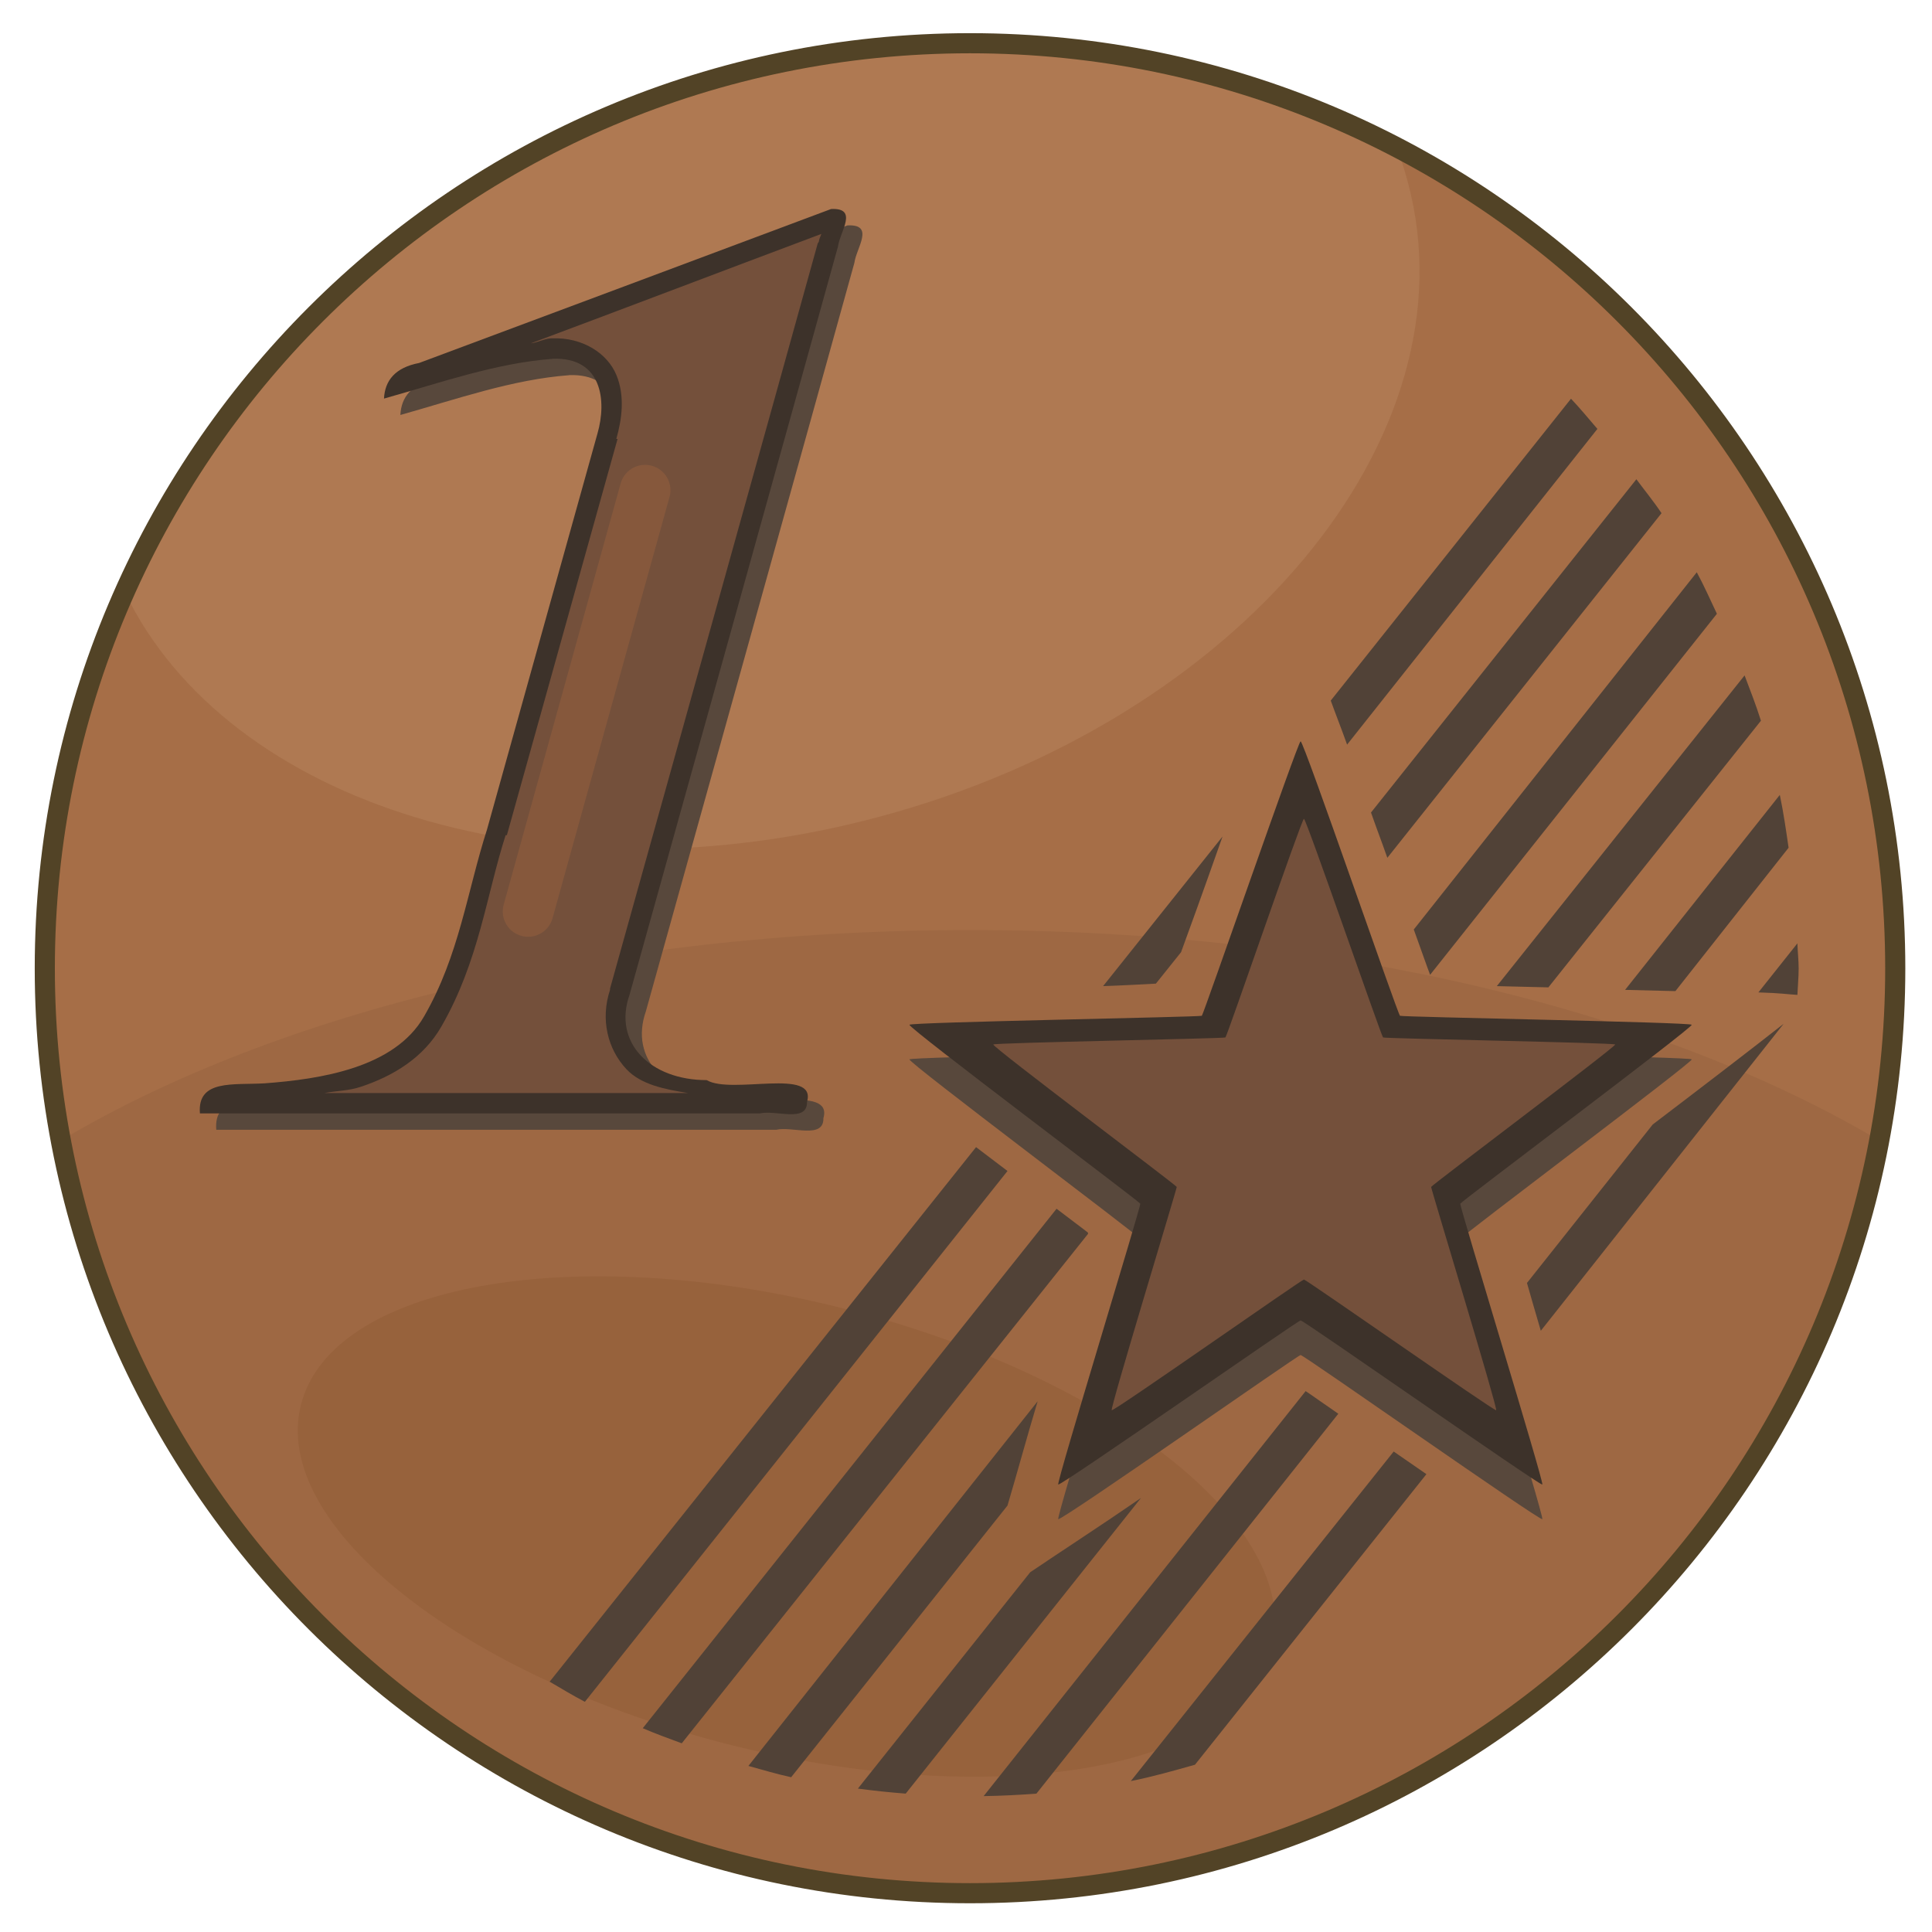
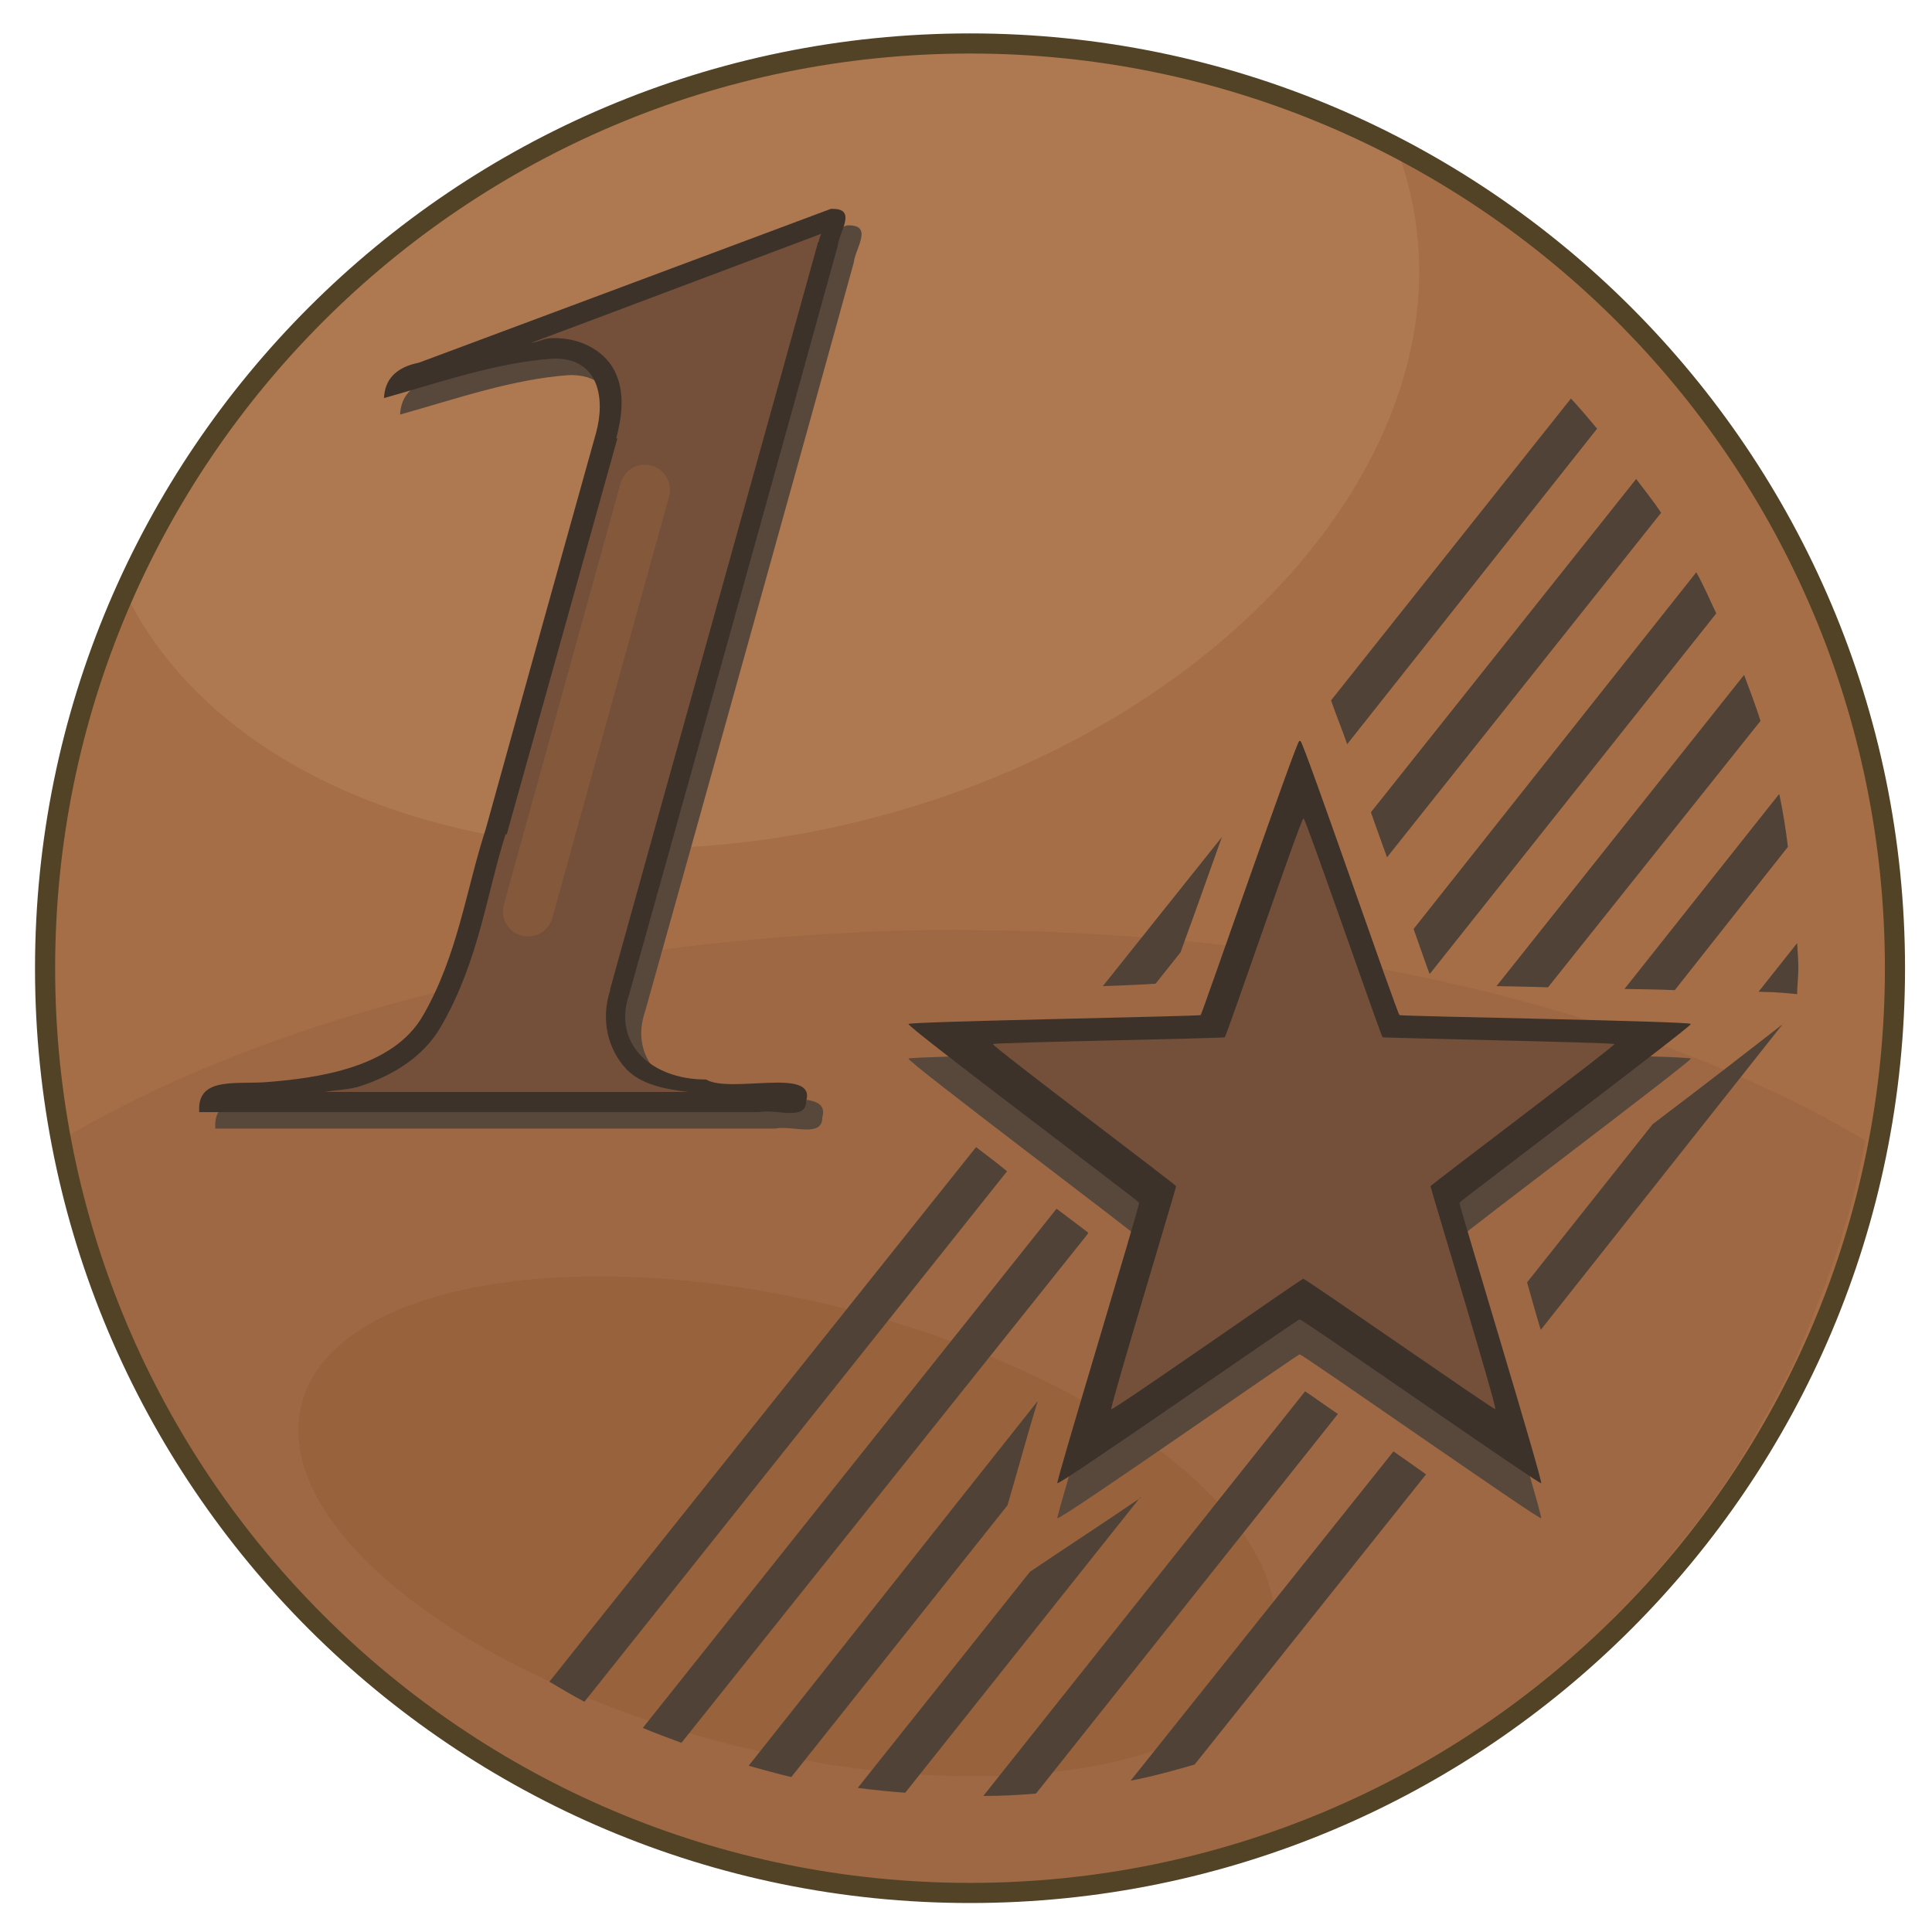
<svg xmlns="http://www.w3.org/2000/svg" version="1.0" width="100%" height="100%" viewBox="0 0 48 48" id="svg2383">
  <defs id="defs2385" />
-   <path d="m 47.087,24.061 c 0,12.682 -10.293,22.975 -22.987,22.975 -12.694,0 -22.987,-10.293 -22.987,-22.975 0,-12.694 10.293,-22.987 22.987,-22.987 12.694,0 22.987,10.293 22.987,22.987 z" id="p3302" style="fill:#a66e47;fill-opacity:1" />
-   <path d="m 24.111,23.107 c -9.11,0 -17.243,2.033 -22.596,5.227 0.011,0.046 0.023,0.08 0.023,0.126 0.103,0.528 0.218,1.057 0.356,1.562 0.069,0.253 0.161,0.494 0.23,0.747 0.138,0.437 0.299,0.862 0.46,1.298 0.057,0.149 0.126,0.322 0.195,0.482 0.046,0.138 0.103,0.287 0.149,0.425 0.161,0.345 0.299,0.689 0.46,1.034 0.172,0.333 0.345,0.655 0.517,0.976 0.184,0.322 0.368,0.655 0.551,0.976 0.057,0.069 0.092,0.138 0.138,0.23 0.253,0.391 0.528,0.804 0.816,1.183 0.31,0.437 0.632,0.862 0.965,1.275 0.08,0.092 0.149,0.172 0.23,0.253 0.414,0.505 0.862,0.965 1.333,1.436 0.414,0.402 0.839,0.804 1.298,1.195 0.034,0.034 0.08,0.092 0.126,0.138 0.034,0.023 0.092,0.057 0.126,0.092 0.126,0.103 0.264,0.184 0.391,0.287 0.195,0.161 0.379,0.345 0.574,0.482 0.195,0.138 0.402,0.264 0.597,0.402 0.057,0.034 0.126,0.115 0.184,0.149 1.516,1.034 3.171,1.861 4.905,2.504 0.011,0.011 0.034,0.023 0.069,0.034 0.586,0.218 1.229,0.414 1.85,0.574 0.597,0.172 1.195,0.31 1.815,0.425 0.103,0.023 0.207,0.046 0.322,0.069 0.597,0.103 1.218,0.172 1.85,0.23 0.678,0.057 1.367,0.092 2.068,0.092 0.712,0 1.39,-0.034 2.079,-0.092 0.471,-0.046 0.93,-0.092 1.39,-0.172 0.299,-0.034 0.597,-0.103 0.885,-0.149 0.08,-0.023 0.161,-0.023 0.253,-0.034 0.505,-0.103 0.976,-0.23 1.459,-0.368 0.034,0 0.046,-0.011 0.069,-0.023 0.218,-0.069 0.46,-0.126 0.678,-0.195 0.414,-0.126 0.827,-0.276 1.229,-0.425 0.609,-0.23 1.183,-0.471 1.758,-0.747 0.057,-0.023 0.103,-0.034 0.161,-0.057 0.54,-0.276 1.08,-0.551 1.597,-0.85 0.437,-0.264 0.873,-0.517 1.298,-0.816 0.011,-0.011 0.011,-0.011 0.023,-0.023 0.299,-0.207 0.563,-0.414 0.85,-0.62 0.299,-0.23 0.586,-0.448 0.873,-0.678 0.103,-0.092 0.218,-0.172 0.322,-0.264 0.425,-0.356 0.839,-0.747 1.229,-1.126 0.011,-0.011 0.023,-0.023 0.034,-0.034 0.011,-0.023 0.023,-0.034 0.034,-0.046 0.528,-0.517 1.022,-1.08 1.493,-1.643 0.23,-0.287 0.46,-0.551 0.678,-0.839 0.184,-0.264 0.379,-0.528 0.551,-0.781 0.034,-0.057 0.069,-0.08 0.092,-0.138 0.207,-0.299 0.402,-0.62 0.597,-0.93 0.184,-0.322 0.368,-0.655 0.551,-0.976 0.172,-0.322 0.345,-0.643 0.517,-0.976 0.23,-0.482 0.414,-0.965 0.609,-1.459 0.057,-0.161 0.138,-0.333 0.195,-0.482 0.161,-0.425 0.322,-0.873 0.46,-1.298 0.069,-0.264 0.161,-0.494 0.23,-0.747 0.138,-0.517 0.253,-1.022 0.356,-1.562 0,-0.046 0.011,-0.08 0.023,-0.126 -5.365,-3.182 -13.463,-5.227 -22.573,-5.227 z" id="p3304" style="fill:#573628;fill-opacity:0.099" />
-   <path d="m 31.601,40.936 c -0.747,3.01 -6.755,4.09 -13.418,2.424 -6.663,-1.666 -11.465,-5.457 -10.706,-8.455 0.747,-2.998 6.755,-4.078 13.418,-2.412 6.663,1.666 11.465,5.445 10.706,8.443 z" id="p3312" style="fill:#703c0f;fill-opacity:0.14" />
-   <path d="m 24.111,1.062 c -9.362,0 -17.427,5.606 -21.011,13.647 2.55,5.296 10.523,7.789 18.748,5.583 C 30.797,17.892 36.667,10.838 34.979,4.532 34.898,4.222 34.806,3.946 34.692,3.647 31.51,2.004 27.937,1.062 24.111,1.062 z" id="p3316" style="fill:#edc19c;fill-opacity:0.13" />
-   <path d="m 47.087,24.061 c 0,12.682 -10.293,22.975 -22.987,22.975 -12.694,0 -22.987,-10.293 -22.987,-22.975 0,-12.694 10.293,-22.987 22.987,-22.987 12.694,0 22.987,10.293 22.987,22.987 z" id="p2480" style="fill:none;stroke:#524326;stroke-width:0.5" />
-   <path d="m 14.14,9.322 c -1.401,0.103 -2.803,0.597 -4.193,0.988 0.023,-0.448 0.276,-0.77 0.873,-0.885 3.412,-1.275 6.835,-2.55 10.235,-3.825 0.689,-0.034 0.218,0.563 0.172,0.93 -0.908,3.285 -4.365,15.681 -5.181,18.598 -0.414,1.183 0.517,2.114 1.918,2.114 0.62,0.368 2.746,-0.322 2.493,0.54 0.011,0.528 -0.77,0.195 -1.172,0.287 -4.63,0 -9.271,0 -13.912,0 -0.069,-0.85 0.827,-0.701 1.608,-0.747 1.379,-0.103 3.228,-0.379 3.963,-1.666 0.873,-1.516 1.068,-3.102 1.562,-4.641 0.689,-2.47 2.229,-7.995 2.746,-9.845 0.23,-0.804 0.115,-1.895 -1.114,-1.85 l 0,0 z" id="p3333" style="font-size:13.5px;font-style:normal;font-variant:normal;font-weight:normal;font-stretch:normal;fill:#58483c;fill-opacity:1;font-family:FreeSerif;-inkscape-font-specification:FreeSerif" />
-   <path d="m 32.314,19.279 c 0.08,0 2.406,6.77 2.469,6.818 0.048,0.048 7.217,0.159 7.248,0.223 0.016,0.08 -5.719,4.381 -5.751,4.461 -0.016,0.064 2.087,6.914 2.039,6.962 -0.064,0.048 -5.926,-4.078 -6.006,-4.078 -0.064,0 -5.942,4.126 -6.022,4.078 -0.048,-0.048 2.055,-6.898 2.039,-6.962 -0.032,-0.08 -5.767,-4.381 -5.735,-4.461 0.016,-0.064 7.185,-0.175 7.264,-0.223 0.048,-0.048 2.39,-6.818 2.453,-6.818 z" id="p3358" style="fill:#58483c;fill-opacity:1" />
-   <path d="m 32.314,18.419 c 0.08,0 2.406,6.77 2.469,6.818 0.048,0.032 7.217,0.159 7.248,0.223 0.016,0.08 -5.719,4.381 -5.751,4.445 -0.016,0.08 2.087,6.93 2.039,6.978 -0.064,0.032 -5.926,-4.078 -6.006,-4.078 -0.064,0 -5.942,4.11 -6.022,4.078 -0.048,-0.048 2.055,-6.898 2.039,-6.978 -0.032,-0.064 -5.767,-4.365 -5.735,-4.445 0.016,-0.064 7.185,-0.191 7.264,-0.223 0.048,-0.048 2.39,-6.818 2.453,-6.818 z" id="p3356" style="fill:#3d322a;fill-opacity:1" />
-   <path d="m 32.396,20.343 c 0.058,0 1.922,5.403 1.966,5.432 0.044,0.029 5.738,0.131 5.767,0.175 0.015,0.058 -4.543,3.48 -4.573,3.539 0,0.058 1.66,5.505 1.616,5.548 -0.044,0.029 -4.718,-3.247 -4.776,-3.247 -0.058,0 -4.718,3.277 -4.776,3.247 -0.044,-0.044 1.616,-5.49 1.616,-5.548 -0.029,-0.058 -4.587,-3.48 -4.558,-3.539 0.015,-0.044 5.708,-0.146 5.767,-0.175 0.044,-0.029 1.893,-5.432 1.951,-5.432 z" id="p3360" style="fill:#74503b;fill-opacity:1" />
-   <path d="m 13.733,8.915 c -1.401,0.103 -2.803,0.597 -4.193,0.988 0.023,-0.448 0.276,-0.77 0.873,-0.885 3.412,-1.275 6.835,-2.55 10.235,-3.825 0.689,-0.034 0.218,0.563 0.172,0.93 -0.908,3.285 -4.365,15.681 -5.181,18.598 -0.414,1.183 0.517,2.114 1.918,2.114 0.62,0.368 2.746,-0.322 2.493,0.54 0.011,0.528 -0.77,0.195 -1.172,0.287 -4.63,0 -9.271,0 -13.911,0 -0.069,-0.85 0.827,-0.701 1.608,-0.747 1.379,-0.103 3.228,-0.379 3.963,-1.666 0.873,-1.516 1.068,-3.102 1.562,-4.641 0.689,-2.47 2.229,-7.995 2.746,-9.845 0.23,-0.804 0.115,-1.895 -1.114,-1.85 l 0,0 z" id="path3880" style="font-size:13.5px;font-style:normal;font-variant:normal;font-weight:normal;font-stretch:normal;fill:#3d322a;fill-opacity:1;font-family:FreeSerif;-inkscape-font-specification:FreeSerif" />
-   <path d="m 20.406,5.812 c -2.404,0.901 -4.806,1.818 -7.219,2.719 0.173,-0.023 0.325,-0.112 0.5,-0.125 l 0.031,0 c 0.763,-0.029 1.373,0.377 1.594,0.906 0.221,0.529 0.137,1.113 0,1.594 l 0.031,0 c -0.517,1.849 -2.061,7.374 -2.75,9.844 l -0.031,0 c -0.475,1.481 -0.662,3.131 -1.594,4.75 -0.45,0.787 -1.205,1.234 -2,1.5 -0.307,0.103 -0.595,0.097 -0.906,0.156 l 9.031,0 C 16.512,27.062 15.924,26.949 15.562,26.562 c -0.466,-0.498 -0.649,-1.238 -0.406,-1.969 0.001,-0.004 -0.001,-0.027 0,-0.031 0.819,-2.932 4.236,-15.17 5.156,-18.5 C 20.317,6.027 20.338,6.033 20.344,6 20.361,5.905 20.382,5.885 20.406,5.812 z" id="path3901" style="font-size:13.5px;font-style:normal;font-variant:normal;font-weight:normal;font-stretch:normal;fill:#74503b;fill-opacity:1;font-family:FreeSerif;-inkscape-font-specification:FreeSerif" />
-   <path d="M 16.027,12.179 13.121,22.644" id="p3223" style="fill:none;stroke:#d27d41;stroke-width:1.26;stroke-linecap:round;stroke-opacity:0.185" />
-   <path d="m 39.031,9.906 -5.969,7.5 c 0.12,0.333 0.272,0.716 0.406,1.094 l 6.219,-7.844 c -0.217,-0.253 -0.427,-0.508 -0.656,-0.75 z m 1.625,2 -6.594,8.281 c 0.197,0.558 0.227,0.617 0.406,1.125 l 6.812,-8.562 c -0.193,-0.292 -0.418,-0.563 -0.625,-0.844 z m 1.5,2.312 -7.031,8.875 c 0.104,0.287 0.379,1.066 0.406,1.125 l 7.125,-8.969 c -0.163,-0.343 -0.319,-0.699 -0.5,-1.031 z m 1.188,2.562 L 37.188,24.5 c 0.356,0.01 0.747,0.018 1.281,0.031 l 5.281,-6.625 c -0.121,-0.386 -0.264,-0.749 -0.406,-1.125 z m 0.875,2.969 -3.844,4.844 c 0.459,0.011 0.806,0.02 1.25,0.031 l 2.812,-3.562 C 44.374,20.627 44.309,20.176 44.219,19.75 z M 30.375,20.781 27.406,24.5 c 0.375,-0.011 1.211,-0.056 1.312,-0.062 l 0.625,-0.781 c 0.172,-0.466 0.545,-1.497 1.031,-2.875 z m 14.281,2.656 -0.969,1.219 c 0.58,0.018 0.715,0.047 0.969,0.062 0.009,-0.219 0.031,-0.437 0.031,-0.656 0,-0.209 -0.025,-0.417 -0.031,-0.625 z m -0.344,2 c -0.821,0.645 -1.9,1.473 -3.25,2.5 l -3.125,3.938 c 0.08,0.279 0.209,0.733 0.344,1.188 l 6.031,-7.625 z M 24.25,28.5 13.656,41.781 c 0.29,0.171 0.576,0.343 0.875,0.5 l 10.5,-13.188 C 24.732,28.866 24.607,28.772 24.25,28.5 z m 2,1.531 -10.281,12.906 c 0.319,0.138 0.641,0.253 0.969,0.375 L 27.031,30.656 c -1.2e-5,-4.97e-4 6.5e-5,-0.031 0,-0.031 -0.004,-0.009 -0.637,-0.481 -0.781,-0.594 z m 6.188,4.531 -8,10.062 c 0.437,-0.007 0.883,-0.029 1.312,-0.062 l 7.5,-9.438 c -0.172,-0.115 -0.78,-0.547 -0.812,-0.562 z m -6.656,0.25 -7.188,9.062 c 0.347,0.096 0.708,0.203 1.062,0.281 l 5.375,-6.75 c 0.263,-0.887 0.453,-1.603 0.75,-2.594 z m 8.844,1.25 -6.531,8.188 c 0.538,-0.106 1.071,-0.259 1.594,-0.406 l 5.75,-7.219 C 35.054,36.361 34.957,36.291 34.625,36.062 z m -6.281,1.156 c -0.986,0.679 -2.003,1.339 -2.75,1.844 l -4.281,5.375 c 0.394,0.053 0.787,0.094 1.188,0.125 l 5.844,-7.344 z" id="path3911" style="font-size:medium;font-style:normal;font-variant:normal;font-weight:normal;font-stretch:normal;text-indent:0;text-align:start;text-decoration:none;line-height:normal;letter-spacing:normal;word-spacing:normal;text-transform:none;direction:ltr;block-progression:tb;writing-mode:lr-tb;text-anchor:start;baseline-shift:baseline;color:#000000;fill:#514237;fill-opacity:1;stroke:none;stroke-width:1px;marker:none;visibility:visible;display:inline;overflow:visible;enable-background:accumulate;font-family:Sans;-inkscape-font-specification:Sans" />
+   <path d="m 47.08,24.06 c 0,12.68 -10.29,22.97 -22.98,22.97 -12.69,0 -22.98,-10.29 -22.98,-22.97 0,-12.69 10.29,-22.98 22.98,-22.98 12.69,0 22.98,10.29 22.98,22.98 z" id="p3302" style="fill:#a66e47;fill-opacity:1" />
+   <path d="m 24.11,23.10 c -9.10,0 -17.24,2.03 -22.59,5.22 0.01,0.04 0.02,0.08 0.02,0.12 0.10,0.52 0.21,1.05 0.35,1.56 0.06,0.25 0.16,0.49 0.22,0.74 0.13,0.43 0.29,0.86 0.45,1.29 0.05,0.14 0.12,0.32 0.19,0.48 0.04,0.13 0.10,0.28 0.14,0.42 0.16,0.34 0.29,0.68 0.45,1.03 0.17,0.33 0.34,0.65 0.51,0.97 0.18,0.32 0.36,0.65 0.55,0.97 0.05,0.06 0.09,0.13 0.13,0.22 0.25,0.39 0.52,0.80 0.81,1.18 0.31,0.43 0.63,0.86 0.96,1.27 0.08,0.09 0.14,0.17 0.22,0.25 0.41,0.50 0.86,0.96 1.33,1.43 0.41,0.40 0.83,0.80 1.29,1.19 0.03,0.03 0.08,0.09 0.12,0.13 0.03,0.02 0.09,0.05 0.12,0.09 0.12,0.10 0.26,0.18 0.39,0.28 0.19,0.16 0.37,0.34 0.57,0.48 0.19,0.13 0.40,0.26 0.59,0.40 0.05,0.03 0.12,0.11 0.18,0.14 1.51,1.03 3.17,1.86 4.90,2.50 0.01,0.01 0.03,0.02 0.06,0.03 0.58,0.21 1.22,0.41 1.84,0.57 0.59,0.17 1.19,0.31 1.81,0.42 0.10,0.02 0.20,0.04 0.32,0.06 0.59,0.10 1.21,0.17 1.84,0.22 0.67,0.05 1.36,0.09 2.06,0.09 0.71,0 1.39,-0.03 2.07,-0.09 0.47,-0.04 0.93,-0.09 1.39,-0.17 0.29,-0.03 0.59,-0.10 0.88,-0.14 0.08,-0.02 0.16,-0.02 0.25,-0.03 0.50,-0.10 0.97,-0.22 1.45,-0.36 0.03,0 0.04,-0.01 0.06,-0.02 0.21,-0.06 0.45,-0.12 0.67,-0.19 0.41,-0.12 0.82,-0.27 1.22,-0.42 0.60,-0.22 1.18,-0.47 1.75,-0.74 0.05,-0.02 0.10,-0.03 0.16,-0.05 0.53,-0.27 1.07,-0.55 1.59,-0.85 0.43,-0.26 0.87,-0.51 1.29,-0.81 0.01,-0.01 0.01,-0.01 0.02,-0.02 0.29,-0.20 0.56,-0.41 0.85,-0.62 0.29,-0.22 0.58,-0.44 0.87,-0.67 0.10,-0.09 0.21,-0.17 0.32,-0.26 0.42,-0.35 0.83,-0.74 1.22,-1.12 0.01,-0.01 0.02,-0.02 0.03,-0.03 0.01,-0.02 0.02,-0.03 0.03,-0.04 0.52,-0.51 1.02,-1.07 1.49,-1.64 0.22,-0.28 0.45,-0.55 0.67,-0.83 0.18,-0.26 0.37,-0.52 0.55,-0.78 0.03,-0.05 0.06,-0.08 0.09,-0.13 0.20,-0.29 0.40,-0.62 0.59,-0.93 0.18,-0.32 0.36,-0.65 0.55,-0.97 0.17,-0.32 0.34,-0.64 0.51,-0.97 0.22,-0.48 0.41,-0.96 0.60,-1.45 0.05,-0.16 0.13,-0.33 0.19,-0.48 0.16,-0.42 0.32,-0.87 0.45,-1.29 0.06,-0.26 0.16,-0.49 0.22,-0.74 0.13,-0.51 0.25,-1.02 0.35,-1.56 0,-0.04 0.01,-0.08 0.02,-0.12 -5.36,-3.18 -13.46,-5.22 -22.57,-5.22 z" id="p3304" style="fill:#573628;fill-opacity:0.09" />
+   <path d="m 31.60,40.93 c -0.74,3.00 -6.75,4.08 -13.41,2.42 -6.66,-1.66 -11.46,-5.45 -10.70,-8.45 0.74,-2.99 6.75,-4.07 13.41,-2.41 6.66,1.66 11.46,5.44 10.70,8.44 z" id="p3312" style="fill:#703c0f;fill-opacity:0.13" />
+   <path d="m 24.11,1.06 c -9.36,0 -17.42,5.60 -21.01,13.64 2.55,5.29 10.52,7.78 18.74,5.58 C 30.79,17.89 36.66,10.83 34.97,4.53 34.89,4.22 34.80,3.94 34.69,3.64 31.50,2.00 27.93,1.06 24.11,1.06 z" id="p3316" style="fill:#edc19c;fill-opacity:0.12" />
+   <path d="m 47.08,24.06 c 0,12.68 -10.29,22.97 -22.98,22.97 -12.69,0 -22.98,-10.29 -22.98,-22.97 0,-12.69 10.29,-22.98 22.98,-22.98 12.69,0 22.98,10.29 22.98,22.98 z" id="p2480" style="fill:none;stroke:#524326;stroke-width:0.5" />
+   <path d="m 14.13,9.32 c -1.40,0.10 -2.80,0.59 -4.19,0.98 0.02,-0.44 0.27,-0.76 0.87,-0.88 3.41,-1.27 6.83,-2.55 10.23,-3.82 0.68,-0.03 0.21,0.56 0.17,0.93 -0.90,3.28 -4.36,15.68 -5.18,18.59 -0.41,1.18 0.51,2.11 1.91,2.11 0.62,0.36 2.74,-0.32 2.49,0.53 0.01,0.52 -0.76,0.19 -1.17,0.28 -4.62,0 -9.27,0 -13.91,0 -0.06,-0.85 0.82,-0.70 1.60,-0.74 1.37,-0.10 3.22,-0.37 3.96,-1.66 0.87,-1.51 1.06,-3.10 1.56,-4.64 0.68,-2.46 2.22,-7.99 2.74,-9.84 0.22,-0.80 0.11,-1.89 -1.11,-1.84 l 0,0 z" id="p3333" style="fill:#58483c;font-family:FreeSerif;-inkscape-font-specification:FreeSerif" />
+   <path d="m 32.31,19.27 c 0.07,0 2.40,6.77 2.46,6.81 0.04,0.04 7.21,0.15 7.24,0.22 0.01,0.07 -5.71,4.38 -5.75,4.46 -0.01,0.06 2.08,6.91 2.03,6.96 -0.06,0.04 -5.92,-4.07 -6.00,-4.07 -0.06,0 -5.94,4.12 -6.02,4.07 -0.04,-0.04 2.05,-6.89 2.03,-6.96 -0.03,-0.07 -5.76,-4.38 -5.73,-4.46 0.01,-0.06 7.18,-0.17 7.26,-0.22 0.04,-0.04 2.38,-6.81 2.45,-6.81 z" id="p3358" style="fill:#58483c;fill-opacity:1" />
+   <path d="m 32.31,18.41 c 0.07,0 2.40,6.77 2.46,6.81 0.04,0.03 7.21,0.15 7.24,0.22 0.01,0.07 -5.71,4.38 -5.75,4.44 -0.01,0.07 2.08,6.92 2.03,6.97 -0.06,0.03 -5.92,-4.07 -6.00,-4.07 -0.06,0 -5.94,4.11 -6.02,4.07 -0.04,-0.04 2.05,-6.89 2.03,-6.97 -0.03,-0.06 -5.76,-4.36 -5.73,-4.44 0.01,-0.06 7.18,-0.19 7.26,-0.22 0.04,-0.04 2.38,-6.81 2.45,-6.81 z" id="p3356" style="fill:#3d322a;fill-opacity:1" />
+   <path d="m 32.39,20.34 c 0.05,0 1.92,5.40 1.96,5.43 0.04,0.02 5.73,0.13 5.76,0.17 0.01,0.05 -4.54,3.48 -4.57,3.53 0,0.05 1.66,5.50 1.61,5.54 -0.04,0.02 -4.71,-3.24 -4.77,-3.24 -0.05,0 -4.71,3.27 -4.77,3.24 -0.04,-0.04 1.61,-5.48 1.61,-5.54 -0.02,-0.05 -4.58,-3.48 -4.55,-3.53 0.01,-0.04 5.70,-0.14 5.76,-0.17 0.04,-0.02 1.89,-5.43 1.95,-5.43 z" id="p3360" style="fill:#74503b;fill-opacity:1" />
+   <path d="m 13.73,8.91 c -1.40,0.10 -2.80,0.59 -4.19,0.98 0.02,-0.44 0.27,-0.76 0.87,-0.88 3.41,-1.27 6.83,-2.55 10.23,-3.82 0.68,-0.03 0.21,0.56 0.17,0.93 -0.90,3.28 -4.36,15.68 -5.18,18.59 -0.41,1.18 0.51,2.11 1.91,2.11 0.62,0.36 2.74,-0.32 2.49,0.53 0.01,0.52 -0.76,0.19 -1.17,0.28 -4.62,0 -9.27,0 -13.91,0 -0.06,-0.85 0.82,-0.70 1.60,-0.74 1.37,-0.10 3.22,-0.37 3.96,-1.66 0.87,-1.51 1.06,-3.10 1.56,-4.64 0.68,-2.46 2.22,-7.99 2.74,-9.84 0.22,-0.80 0.11,-1.89 -1.11,-1.84 l 0,0 z" id="path3880" style="fill:#3d322a;font-family:FreeSerif;-inkscape-font-specification:FreeSerif" />
+   <path d="m 20.40,5.81 c -2.40,0.90 -4.80,1.81 -7.21,2.71 0.17,-0.02 0.32,-0.11 0.5,-0.12 l 0.03,0 c 0.76,-0.02 1.37,0.37 1.59,0.90 0.22,0.52 0.13,1.11 0,1.59 l 0.03,0 c -0.51,1.84 -2.06,7.37 -2.75,9.84 l -0.03,0 c -0.47,1.48 -0.66,3.13 -1.59,4.75 -0.44,0.78 -1.20,1.23 -2,1.5 -0.30,0.10 -0.59,0.09 -0.90,0.15 l 9.03,0 C 16.51,27.06 15.92,26.94 15.56,26.56 c -0.46,-0.49 -0.64,-1.23 -0.40,-1.96 0.00,-0.00 -0.00,-0.02 0,-0.03 0.81,-2.93 4.23,-15.17 5.15,-18.5 C 20.31,6.02 20.33,6.03 20.34,6 20.36,5.90 20.38,5.88 20.40,5.81 z" id="path3901" style="fill:#74503b;font-family:FreeSerif;-inkscape-font-specification:FreeSerif" />
+   <path d="M 16.02,12.17 13.12,22.64" id="p3223" style="fill:none;stroke:#d27d41;stroke-width:1.25;stroke-linecap:round;stroke-opacity:0.18" />
+   <path d="m 39.03,9.90 -5.96,7.5 c 0.11,0.33 0.27,0.71 0.40,1.09 l 6.21,-7.84 c -0.21,-0.25 -0.42,-0.50 -0.65,-0.75 z m 1.62,2 -6.59,8.28 c 0.19,0.55 0.22,0.61 0.40,1.12 l 6.81,-8.56 c -0.19,-0.29 -0.41,-0.56 -0.62,-0.84 z m 1.5,2.31 -7.03,8.87 c 0.10,0.28 0.37,1.06 0.40,1.12 l 7.12,-8.96 c -0.16,-0.34 -0.31,-0.69 -0.5,-1.03 z m 1.18,2.56 L 37.18,24.5 c 0.35,0.01 0.74,0.01 1.28,0.03 l 5.28,-6.62 c -0.12,-0.38 -0.26,-0.74 -0.40,-1.12 z m 0.87,2.96 -3.84,4.84 c 0.45,0.01 0.80,0.01 1.25,0.03 l 2.81,-3.56 C 44.37,20.62 44.30,20.17 44.21,19.75 z M 30.37,20.78 27.40,24.5 c 0.37,-0.01 1.21,-0.05 1.31,-0.06 l 0.62,-0.78 c 0.17,-0.46 0.54,-1.49 1.03,-2.87 z m 14.28,2.65 -0.96,1.21 c 0.58,0.01 0.71,0.04 0.96,0.06 0.00,-0.21 0.03,-0.43 0.03,-0.65 0,-0.20 -0.02,-0.41 -0.03,-0.62 z m -0.34,2 c -0.82,0.64 -1.89,1.47 -3.25,2.5 l -3.12,3.93 c 0.08,0.27 0.20,0.73 0.34,1.18 l 6.03,-7.62 z M 24.25,28.5 13.65,41.78 c 0.28,0.17 0.57,0.34 0.87,0.5 l 10.5,-13.18 C 24.73,28.86 24.60,28.77 24.25,28.5 z m 2,1.53 -10.28,12.90 c 0.31,0.13 0.64,0.25 0.96,0.37 L 27.03,30.65 c -1.2e-5,-4.97e-4 6.5e-5,-0.03 0,-0.03 -0.00,-0.00 -0.63,-0.48 -0.78,-0.59 z m 6.18,4.53 -8,10.06 c 0.43,-0.00 0.88,-0.02 1.31,-0.06 l 7.5,-9.43 c -0.17,-0.11 -0.77,-0.54 -0.81,-0.56 z m -6.65,0.25 -7.18,9.06 c 0.34,0.09 0.70,0.20 1.06,0.28 l 5.37,-6.75 c 0.26,-0.88 0.45,-1.60 0.75,-2.59 z m 8.84,1.25 -6.53,8.18 c 0.53,-0.10 1.07,-0.25 1.59,-0.40 l 5.75,-7.21 C 35.05,36.36 34.95,36.29 34.62,36.06 z m -6.28,1.15 c -0.98,0.67 -2.00,1.33 -2.75,1.84 l -4.28,5.37 c 0.39,0.05 0.78,0.09 1.18,0.12 l 5.84,-7.34 z" id="path3911" style="font-size:medium;font-style:normal;text-indent:0;text-align:start;text-decoration:none;line-height:normal;letter-spacing:normal;word-spacing:normal;text-transform:none;direction:ltr;block-progression:tb;writing-mode:lr-tb;text-anchor:start;baseline-shift:baseline;color:#000000;fill:#514237;stroke-width:1px;marker:none;font-family:Sans;-inkscape-font-specification:Sans" />
</svg>
